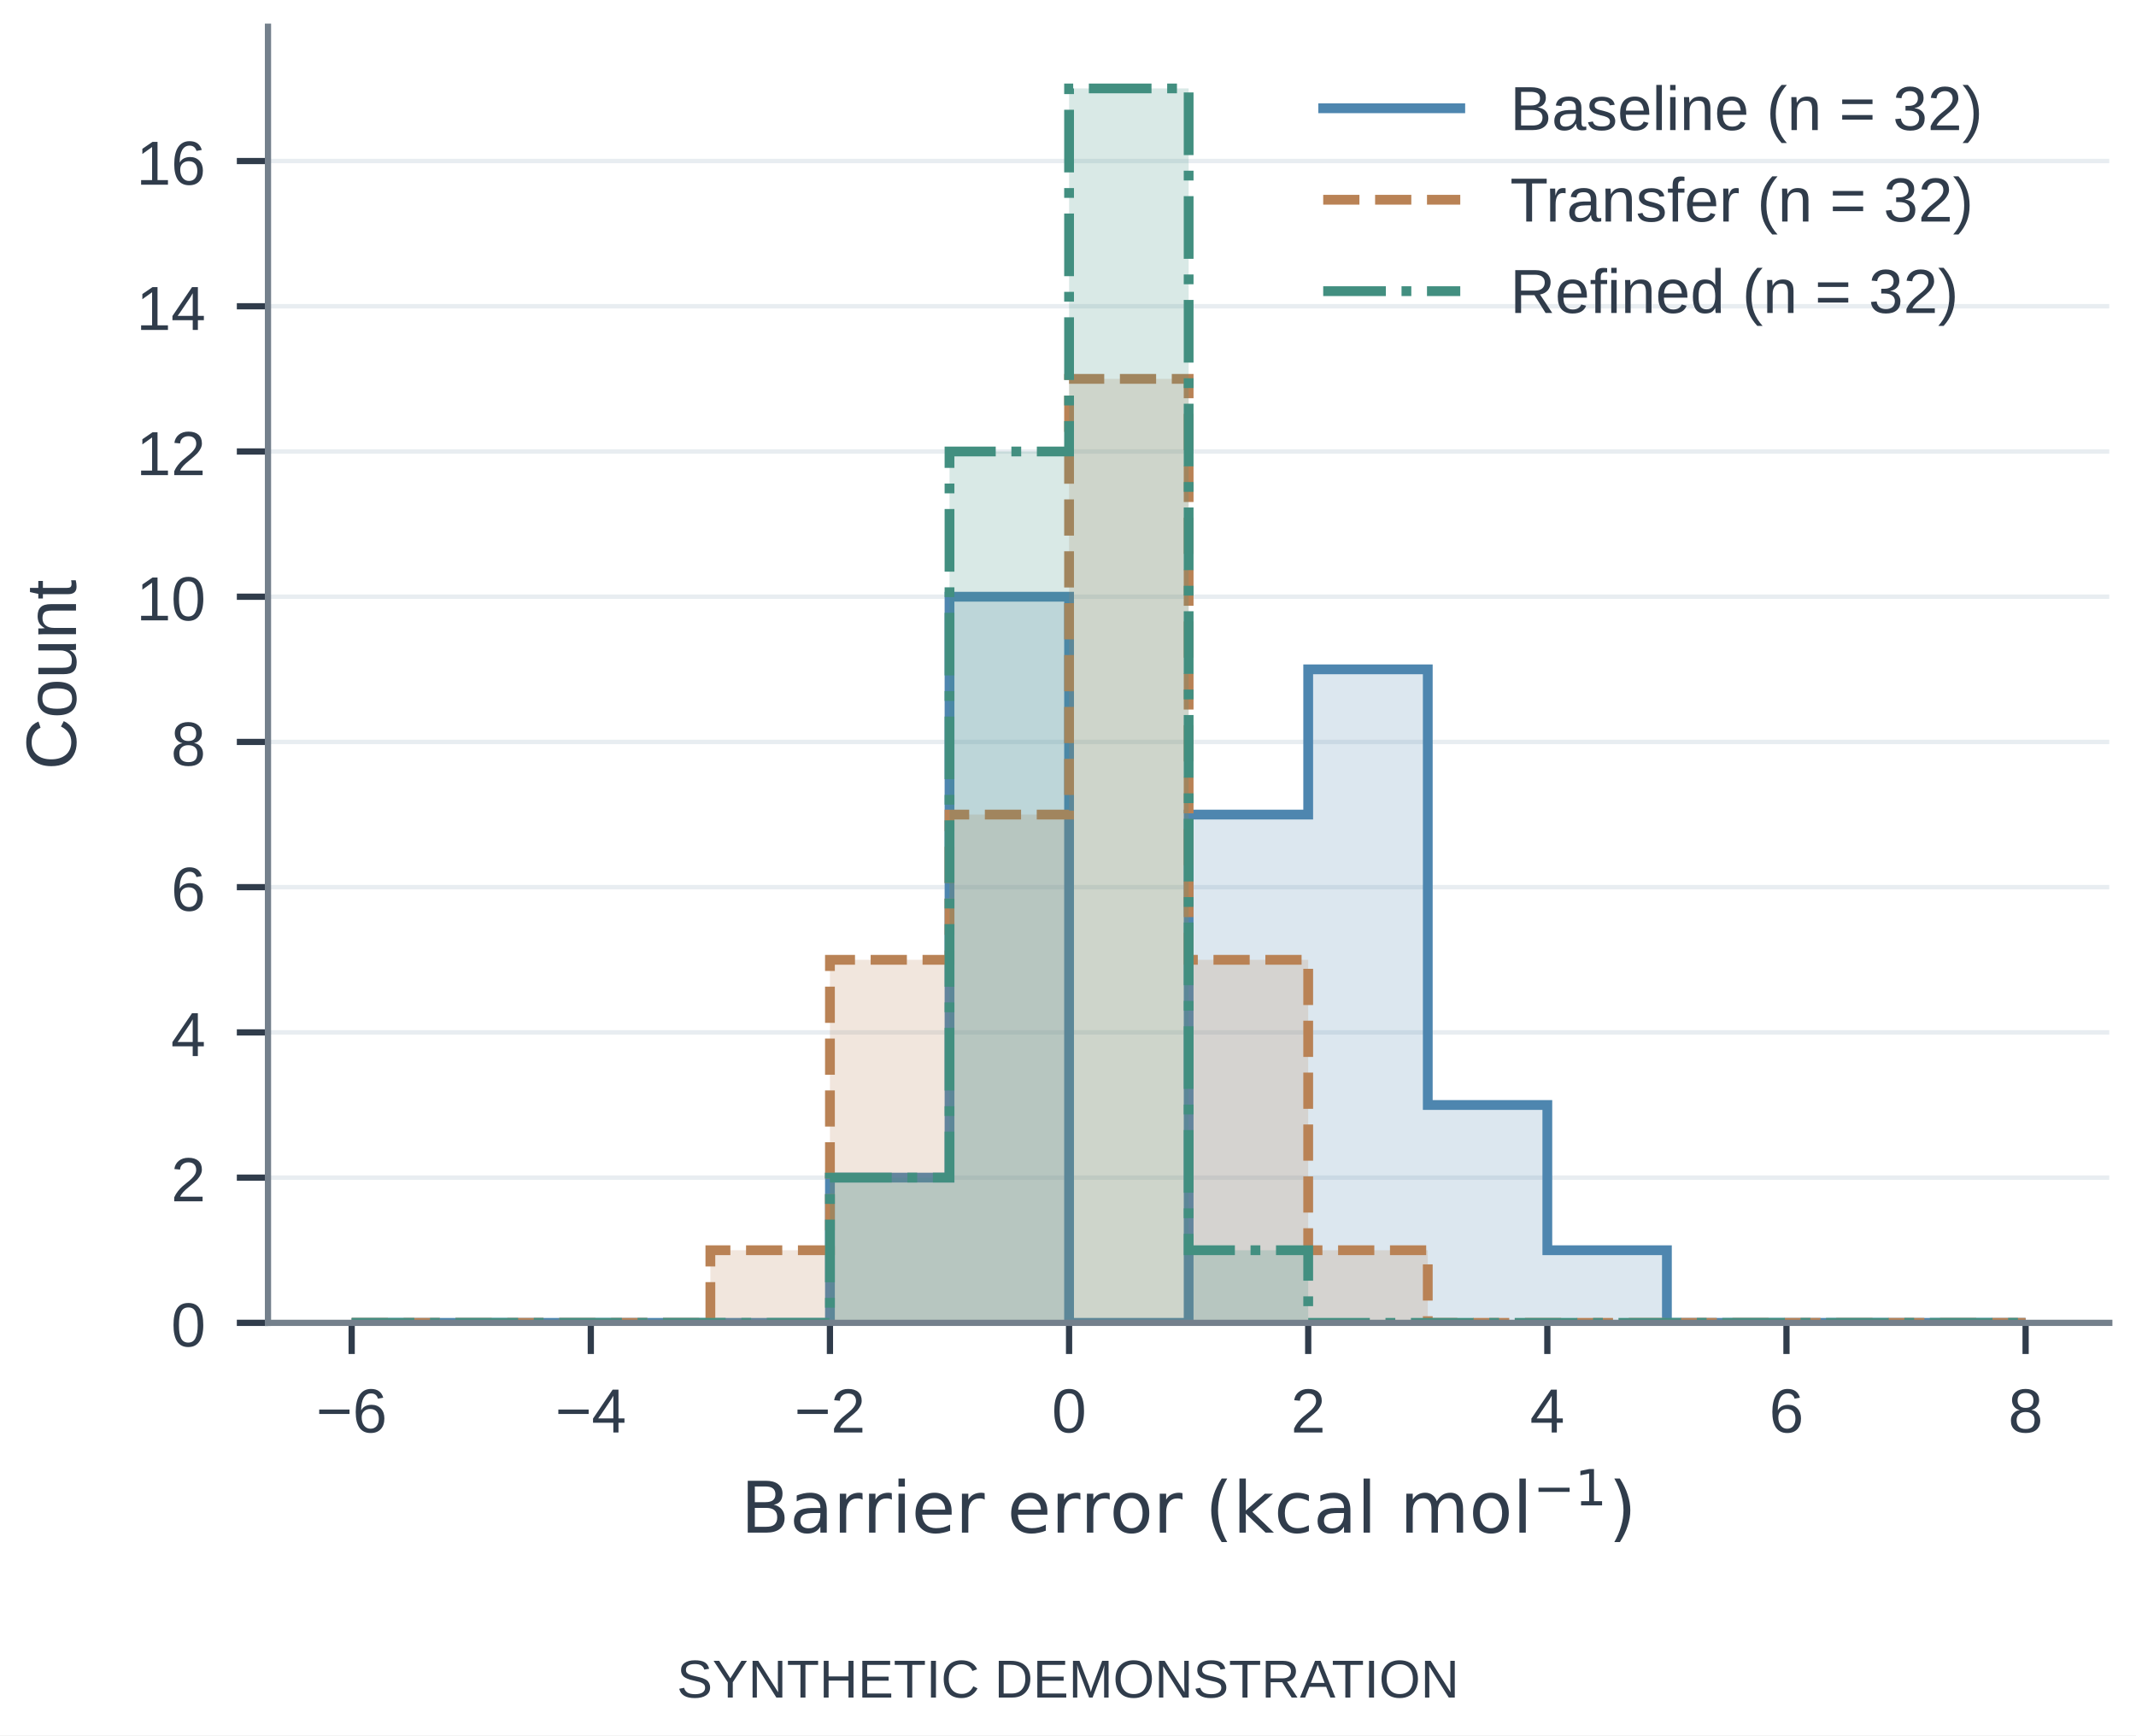
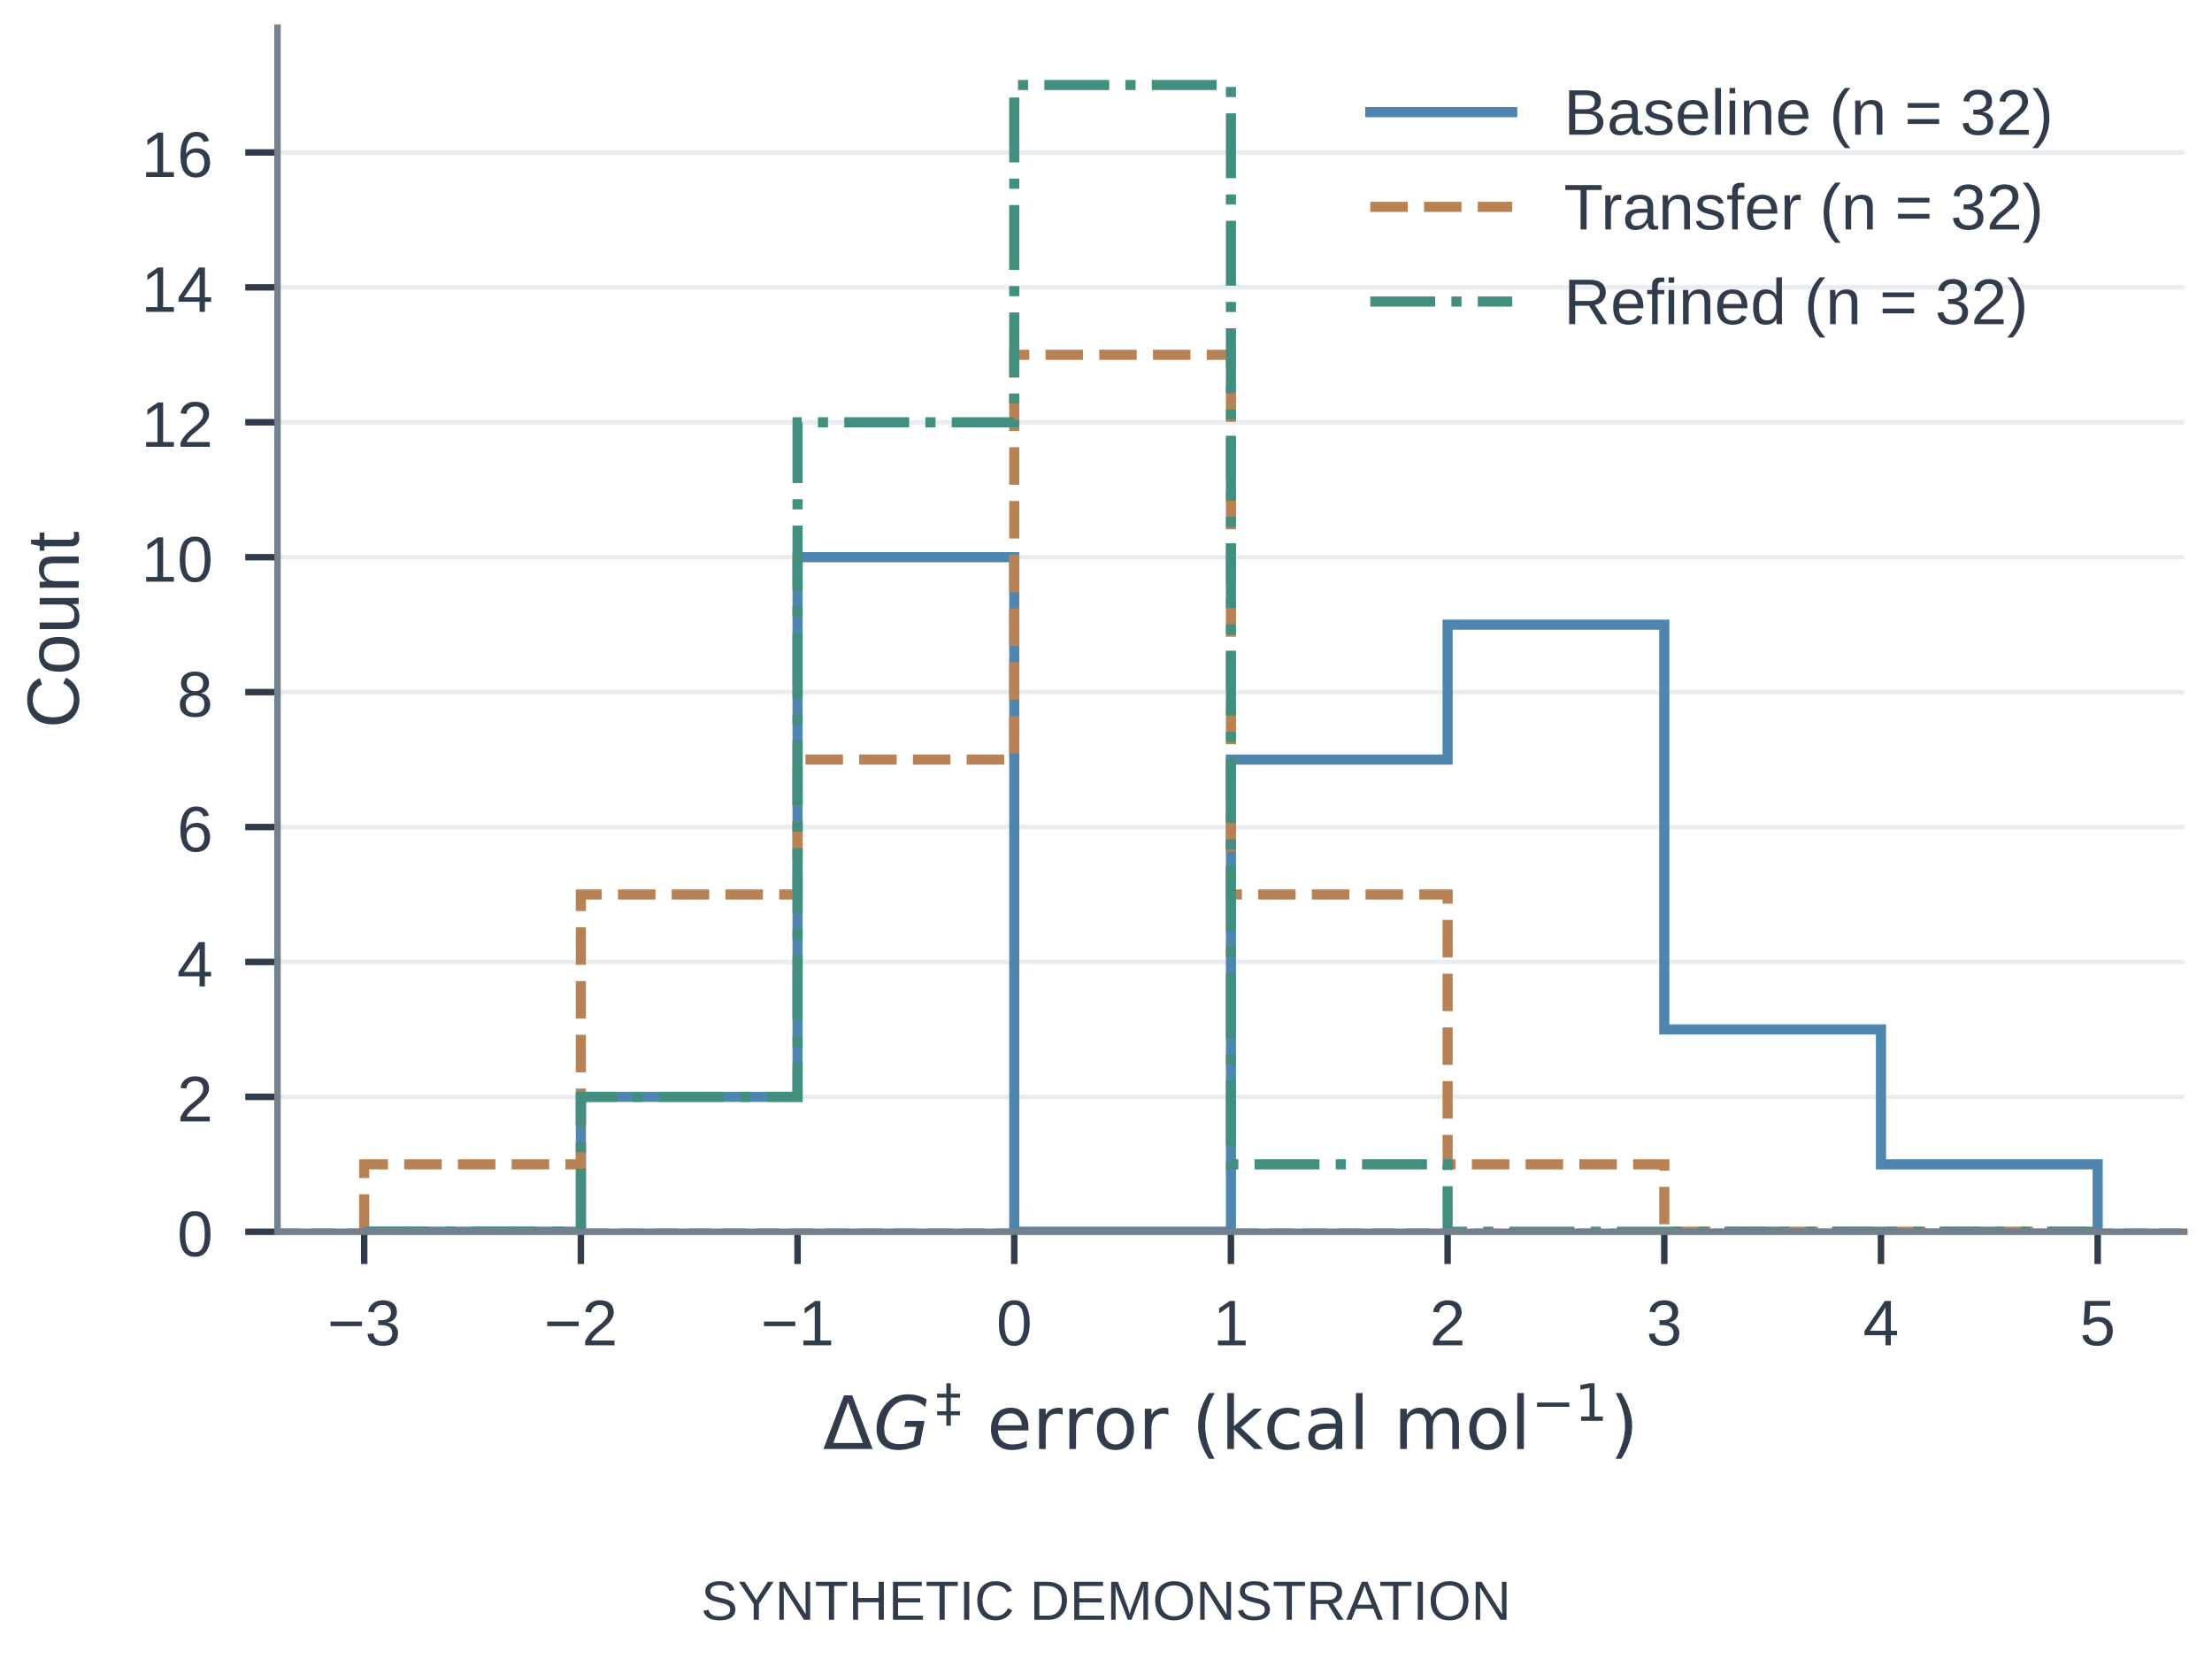
- <svg xmlns="http://www.w3.org/2000/svg" xmlns:xlink="http://www.w3.org/1999/xlink" width="240pt" height="195pt" viewBox="0 0 240 195" version="1.1">
+ <svg xmlns="http://www.w3.org/2000/svg" xmlns:xlink="http://www.w3.org/1999/xlink" width="240pt" height="180pt" viewBox="0 0 240 180" version="1.1">
  <defs>
    <style type="text/css">*{stroke-linejoin: round; stroke-linecap: butt}</style>
  </defs>
  <g id="figure_1">
    <g id="patch_1">
-       <path d="M 0 195  L 240 195  L 240 0  L 0 0  z " style="fill: #ffffff" />
+       <path d="M 0 180  L 240 180  L 240 0  L 0 0  z " style="fill: #ffffff" />
    </g>
    <g id="axes_1">
      <g id="patch_2">
-         <path d="M 30.11 148.647  L 237 148.647  L 237 3  L 30.11 3  z " style="fill: #ffffff" />
+         <path d="M 30.11 133.647  L 237 133.647  L 237 3  L 30.11 3  z " style="fill: #ffffff" />
      </g>
      <g id="matplotlib.axis_1">
        <g id="xtick_1">
          <g id="line2d_1">
            <defs>
-               <path id="m5143c68e9f" d="M 0 0  L 0 3.5  " style="stroke: #303c4b; stroke-width: 0.7" />
+               <path id="mc27069fe9d" d="M 0 0  L 0 3.5  " style="stroke: #303c4b; stroke-width: 0.7" />
            </defs>
            <g>
-               <use xlink:href="#m5143c68e9f" x="39.514" y="148.647" style="fill: #303c4b; stroke: #303c4b; stroke-width: 0.7" />
+               <use xlink:href="#mc27069fe9d" x="39.514" y="133.647" style="fill: #303c4b; stroke: #303c4b; stroke-width: 0.7" />
            </g>
          </g>
          <g id="text_1">
-             <text style="font-size: 7px; font-family: 'Liberation Sans', 'DejaVu Sans', 'Arial', 'Helvetica', sans-serif; text-anchor: middle; fill: #303c4b" x="39.514" y="160.966" transform="rotate(-0 39.51431 160.9662)">−6</text>
+             <text style="font-size: 7px; font-family: 'Liberation Sans', 'DejaVu Sans', 'Arial', 'Helvetica', sans-serif; text-anchor: middle; fill: #303c4b" x="39.514" y="145.966" transform="rotate(-0 39.51431 145.9662)">−3</text>
          </g>
        </g>
        <g id="xtick_2">
          <g id="line2d_2">
            <g>
-               <use xlink:href="#m5143c68e9f" x="66.383" y="148.647" style="fill: #303c4b; stroke: #303c4b; stroke-width: 0.7" />
+               <use xlink:href="#mc27069fe9d" x="63.024" y="133.647" style="fill: #303c4b; stroke: #303c4b; stroke-width: 0.7" />
            </g>
          </g>
          <g id="text_2">
-             <text style="font-size: 7px; font-family: 'Liberation Sans', 'DejaVu Sans', 'Arial', 'Helvetica', sans-serif; text-anchor: middle; fill: #303c4b" x="66.383" y="160.966" transform="rotate(-0 66.38308 160.9662)">−4</text>
+             <text style="font-size: 7px; font-family: 'Liberation Sans', 'DejaVu Sans', 'Arial', 'Helvetica', sans-serif; text-anchor: middle; fill: #303c4b" x="63.024" y="145.966" transform="rotate(-0 63.02448 145.9662)">−2</text>
          </g>
        </g>
        <g id="xtick_3">
          <g id="line2d_3">
            <g>
-               <use xlink:href="#m5143c68e9f" x="93.252" y="148.647" style="fill: #303c4b; stroke: #303c4b; stroke-width: 0.7" />
+               <use xlink:href="#mc27069fe9d" x="86.535" y="133.647" style="fill: #303c4b; stroke: #303c4b; stroke-width: 0.7" />
            </g>
          </g>
          <g id="text_3">
-             <text style="font-size: 7px; font-family: 'Liberation Sans', 'DejaVu Sans', 'Arial', 'Helvetica', sans-serif; text-anchor: middle; fill: #303c4b" x="93.252" y="160.966" transform="rotate(-0 93.25185 160.9662)">−2</text>
+             <text style="font-size: 7px; font-family: 'Liberation Sans', 'DejaVu Sans', 'Arial', 'Helvetica', sans-serif; text-anchor: middle; fill: #303c4b" x="86.535" y="145.966" transform="rotate(-0 86.53466 145.9662)">−1</text>
          </g>
        </g>
        <g id="xtick_4">
          <g id="line2d_4">
            <g>
-               <use xlink:href="#m5143c68e9f" x="120.121" y="148.647" style="fill: #303c4b; stroke: #303c4b; stroke-width: 0.7" />
+               <use xlink:href="#mc27069fe9d" x="110.045" y="133.647" style="fill: #303c4b; stroke: #303c4b; stroke-width: 0.7" />
            </g>
          </g>
          <g id="text_4">
-             <text style="font-size: 7px; font-family: 'Liberation Sans', 'DejaVu Sans', 'Arial', 'Helvetica', sans-serif; text-anchor: middle; fill: #303c4b" x="120.121" y="160.966" transform="rotate(-0 120.1206 160.9662)">0</text>
+             <text style="font-size: 7px; font-family: 'Liberation Sans', 'DejaVu Sans', 'Arial', 'Helvetica', sans-serif; text-anchor: middle; fill: #303c4b" x="110.045" y="145.966" transform="rotate(-0 110.0448 145.9662)">0</text>
          </g>
        </g>
        <g id="xtick_5">
          <g id="line2d_5">
            <g>
-               <use xlink:href="#m5143c68e9f" x="146.989" y="148.647" style="fill: #303c4b; stroke: #303c4b; stroke-width: 0.7" />
+               <use xlink:href="#mc27069fe9d" x="133.555" y="133.647" style="fill: #303c4b; stroke: #303c4b; stroke-width: 0.7" />
            </g>
          </g>
          <g id="text_5">
-             <text style="font-size: 7px; font-family: 'Liberation Sans', 'DejaVu Sans', 'Arial', 'Helvetica', sans-serif; text-anchor: middle; fill: #303c4b" x="146.989" y="160.966" transform="rotate(-0 146.9894 160.9662)">2</text>
+             <text style="font-size: 7px; font-family: 'Liberation Sans', 'DejaVu Sans', 'Arial', 'Helvetica', sans-serif; text-anchor: middle; fill: #303c4b" x="133.555" y="145.966" transform="rotate(-0 133.555 145.9662)">1</text>
          </g>
        </g>
        <g id="xtick_6">
          <g id="line2d_6">
            <g>
-               <use xlink:href="#m5143c68e9f" x="173.858" y="148.647" style="fill: #303c4b; stroke: #303c4b; stroke-width: 0.7" />
+               <use xlink:href="#mc27069fe9d" x="157.065" y="133.647" style="fill: #303c4b; stroke: #303c4b; stroke-width: 0.7" />
            </g>
          </g>
          <g id="text_6">
-             <text style="font-size: 7px; font-family: 'Liberation Sans', 'DejaVu Sans', 'Arial', 'Helvetica', sans-serif; text-anchor: middle; fill: #303c4b" x="173.858" y="160.966" transform="rotate(-0 173.8582 160.9662)">4</text>
+             <text style="font-size: 7px; font-family: 'Liberation Sans', 'DejaVu Sans', 'Arial', 'Helvetica', sans-serif; text-anchor: middle; fill: #303c4b" x="157.065" y="145.966" transform="rotate(-0 157.0652 145.9662)">2</text>
          </g>
        </g>
        <g id="xtick_7">
          <g id="line2d_7">
            <g>
-               <use xlink:href="#m5143c68e9f" x="200.727" y="148.647" style="fill: #303c4b; stroke: #303c4b; stroke-width: 0.7" />
+               <use xlink:href="#mc27069fe9d" x="180.575" y="133.647" style="fill: #303c4b; stroke: #303c4b; stroke-width: 0.7" />
            </g>
          </g>
          <g id="text_7">
-             <text style="font-size: 7px; font-family: 'Liberation Sans', 'DejaVu Sans', 'Arial', 'Helvetica', sans-serif; text-anchor: middle; fill: #303c4b" x="200.727" y="160.966" transform="rotate(-0 200.7269 160.9662)">6</text>
+             <text style="font-size: 7px; font-family: 'Liberation Sans', 'DejaVu Sans', 'Arial', 'Helvetica', sans-serif; text-anchor: middle; fill: #303c4b" x="180.575" y="145.966" transform="rotate(-0 180.5753 145.9662)">3</text>
          </g>
        </g>
        <g id="xtick_8">
          <g id="line2d_8">
            <g>
-               <use xlink:href="#m5143c68e9f" x="227.596" y="148.647" style="fill: #303c4b; stroke: #303c4b; stroke-width: 0.7" />
+               <use xlink:href="#mc27069fe9d" x="204.086" y="133.647" style="fill: #303c4b; stroke: #303c4b; stroke-width: 0.7" />
            </g>
          </g>
          <g id="text_8">
-             <text style="font-size: 7px; font-family: 'Liberation Sans', 'DejaVu Sans', 'Arial', 'Helvetica', sans-serif; text-anchor: middle; fill: #303c4b" x="227.596" y="160.966" transform="rotate(-0 227.5957 160.9662)">8</text>
-           </g>
-         </g>
-         <g id="text_9">
-           <g style="fill: #303c4b" transform="translate(83.235 173.0782)">
+             <text style="font-size: 7px; font-family: 'Liberation Sans', 'DejaVu Sans', 'Arial', 'Helvetica', sans-serif; text-anchor: middle; fill: #303c4b" x="204.086" y="145.966" transform="rotate(-0 204.0855 145.9662)">4</text>
+           </g>
+         </g>
+         <g id="xtick_9">
+           <g id="line2d_9">
+             <g>
+               <use xlink:href="#mc27069fe9d" x="227.596" y="133.647" style="fill: #303c4b; stroke: #303c4b; stroke-width: 0.7" />
+             </g>
+           </g>
+           <g id="text_9">
+             <text style="font-size: 7px; font-family: 'Liberation Sans', 'DejaVu Sans', 'Arial', 'Helvetica', sans-serif; text-anchor: middle; fill: #303c4b" x="227.596" y="145.966" transform="rotate(-0 227.5957 145.9662)">5</text>
+           </g>
+         </g>
+         <g id="text_10">
+           <g style="fill: #303c4b" transform="translate(89.275 158.0782)">
            <text>
-               <tspan x="0" y="-0.858" style="font-size: 8px; font-family: 'DejaVu Sans'; fill: #303c4b">B</tspan>
-               <tspan x="5.488" y="-0.858" style="font-size: 8px; font-family: 'DejaVu Sans'; fill: #303c4b">a</tspan>
-               <tspan x="10.391" y="-0.858" style="font-size: 8px; font-family: 'DejaVu Sans'; fill: #303c4b">r</tspan>
-               <tspan x="13.68" y="-0.858" style="font-size: 8px; font-family: 'DejaVu Sans'; fill: #303c4b">r</tspan>
-               <tspan x="16.969" y="-0.858" style="font-size: 8px; font-family: 'DejaVu Sans'; fill: #303c4b">i</tspan>
-               <tspan x="19.191" y="-0.858" style="font-size: 8px; font-family: 'DejaVu Sans'; fill: #303c4b">e</tspan>
-               <tspan x="24.113" y="-0.858" style="font-size: 8px; font-family: 'DejaVu Sans'; fill: #303c4b">r</tspan>
-               <tspan x="27.402" y="-0.858" style="font-size: 8px; font-family: 'DejaVu Sans'; fill: #303c4b"> </tspan>
-               <tspan x="29.945" y="-0.858" style="font-size: 8px; font-family: 'DejaVu Sans'; fill: #303c4b">e</tspan>
-               <tspan x="34.867" y="-0.858" style="font-size: 8px; font-family: 'DejaVu Sans'; fill: #303c4b">r</tspan>
-               <tspan x="38.156" y="-0.858" style="font-size: 8px; font-family: 'DejaVu Sans'; fill: #303c4b">r</tspan>
-               <tspan x="41.445" y="-0.858" style="font-size: 8px; font-family: 'DejaVu Sans'; fill: #303c4b">o</tspan>
-               <tspan x="46.34" y="-0.858" style="font-size: 8px; font-family: 'DejaVu Sans'; fill: #303c4b">r</tspan>
-               <tspan x="49.629" y="-0.858" style="font-size: 8px; font-family: 'DejaVu Sans'; fill: #303c4b"> </tspan>
-               <tspan x="52.172" y="-0.858" style="font-size: 8px; font-family: 'DejaVu Sans'; fill: #303c4b">(</tspan>
-               <tspan x="55.293" y="-0.858" style="font-size: 8px; font-family: 'DejaVu Sans'; fill: #303c4b">k</tspan>
-               <tspan x="59.926" y="-0.858" style="font-size: 8px; font-family: 'DejaVu Sans'; fill: #303c4b">c</tspan>
-               <tspan x="64.324" y="-0.858" style="font-size: 8px; font-family: 'DejaVu Sans'; fill: #303c4b">a</tspan>
-               <tspan x="69.227" y="-0.858" style="font-size: 8px; font-family: 'DejaVu Sans'; fill: #303c4b">l</tspan>
-               <tspan x="74.047" y="-0.858" style="font-size: 8px; font-family: 'DejaVu Sans'; fill: #303c4b">m</tspan>
-               <tspan x="81.84" y="-0.858" style="font-size: 8px; font-family: 'DejaVu Sans'; fill: #303c4b">o</tspan>
-               <tspan x="86.734" y="-0.858" style="font-size: 8px; font-family: 'DejaVu Sans'; fill: #303c4b">l</tspan>
-               <tspan x="97.507" y="-0.858" style="font-size: 8px; font-family: 'DejaVu Sans'; fill: #303c4b">)</tspan>
-               <tspan x="89.034" y="-3.92" style="font-size: 5.6px; font-family: 'DejaVu Sans'; fill: #303c4b">−</tspan>
-               <tspan x="93.726" y="-3.92" style="font-size: 5.6px; font-family: 'DejaVu Sans'; fill: #303c4b">1</tspan>
+               <tspan x="0" y="-0.858" style="font-size: 8px; font-family: 'DejaVu Sans'; fill: #303c4b">Δ</tspan>
+               <tspan x="15.267" y="-0.858" style="font-size: 8px; font-family: 'DejaVu Sans'; fill: #303c4b"> </tspan>
+               <tspan x="17.81" y="-0.858" style="font-size: 8px; font-family: 'DejaVu Sans'; fill: #303c4b">e</tspan>
+               <tspan x="22.732" y="-0.858" style="font-size: 8px; font-family: 'DejaVu Sans'; fill: #303c4b">r</tspan>
+               <tspan x="26.021" y="-0.858" style="font-size: 8px; font-family: 'DejaVu Sans'; fill: #303c4b">r</tspan>
+               <tspan x="29.31" y="-0.858" style="font-size: 8px; font-family: 'DejaVu Sans'; fill: #303c4b">o</tspan>
+               <tspan x="34.204" y="-0.858" style="font-size: 8px; font-family: 'DejaVu Sans'; fill: #303c4b">r</tspan>
+               <tspan x="37.493" y="-0.858" style="font-size: 8px; font-family: 'DejaVu Sans'; fill: #303c4b"> </tspan>
+               <tspan x="40.036" y="-0.858" style="font-size: 8px; font-family: 'DejaVu Sans'; fill: #303c4b">(</tspan>
+               <tspan x="43.157" y="-0.858" style="font-size: 8px; font-family: 'DejaVu Sans'; fill: #303c4b">k</tspan>
+               <tspan x="47.79" y="-0.858" style="font-size: 8px; font-family: 'DejaVu Sans'; fill: #303c4b">c</tspan>
+               <tspan x="52.189" y="-0.858" style="font-size: 8px; font-family: 'DejaVu Sans'; fill: #303c4b">a</tspan>
+               <tspan x="57.091" y="-0.858" style="font-size: 8px; font-family: 'DejaVu Sans'; fill: #303c4b">l</tspan>
+               <tspan x="61.911" y="-0.858" style="font-size: 8px; font-family: 'DejaVu Sans'; fill: #303c4b">m</tspan>
+               <tspan x="69.704" y="-0.858" style="font-size: 8px; font-family: 'DejaVu Sans'; fill: #303c4b">o</tspan>
+               <tspan x="74.599" y="-0.858" style="font-size: 8px; font-family: 'DejaVu Sans'; fill: #303c4b">l</tspan>
+               <tspan x="85.372" y="-0.858" style="font-size: 8px; font-family: 'DejaVu Sans'; fill: #303c4b">)</tspan>
+               <tspan x="5.473" y="-0.858" style="font-style: oblique; font-size: 8px; font-family: 'DejaVu Sans'; fill: #303c4b">G</tspan>
+               <tspan x="12.248" y="-3.92" style="font-size: 5.6px; font-family: 'DejaVu Sans'; fill: #303c4b">‡</tspan>
+               <tspan x="76.898" y="-3.92" style="font-size: 5.6px; font-family: 'DejaVu Sans'; fill: #303c4b">−</tspan>
+               <tspan x="81.59" y="-3.92" style="font-size: 5.6px; font-family: 'DejaVu Sans'; fill: #303c4b">1</tspan>
            </text>
          </g>
        </g>
      </g>
      <g id="matplotlib.axis_2">
        <g id="ytick_1">
-           <g id="line2d_9">
-             <path d="M 30.11 148.647  L 237 148.647  " clip-path="url(#p1129799019)" style="fill: none; stroke: #dce3e9; stroke-opacity: 0.65; stroke-width: 0.5; stroke-linecap: square" />
-           </g>
          <g id="line2d_10">
+             <path d="M 30.11 133.647  L 237 133.647  " clip-path="url(#p00fb5fcd9d)" style="fill: none; stroke: #dce3e9; stroke-opacity: 0.65; stroke-width: 0.5; stroke-linecap: square" />
+           </g>
+           <g id="line2d_11">
            <defs>
-               <path id="m419a6e7eeb" d="M 0 0  L -3.5 0  " style="stroke: #303c4b; stroke-width: 0.7" />
+               <path id="m2885108299" d="M 0 0  L -3.5 0  " style="stroke: #303c4b; stroke-width: 0.7" />
            </defs>
            <g>
-               <use xlink:href="#m419a6e7eeb" x="30.11" y="148.647" style="fill: #303c4b; stroke: #303c4b; stroke-width: 0.7" />
-             </g>
-           </g>
-           <g id="text_10">
-             <text style="font-size: 7px; font-family: 'Liberation Sans', 'DejaVu Sans', 'Arial', 'Helvetica', sans-serif; text-anchor: end; fill: #303c4b" x="23.11" y="151.307" transform="rotate(-0 23.11024 151.3067)">0</text>
+               <use xlink:href="#m2885108299" x="30.11" y="133.647" style="fill: #303c4b; stroke: #303c4b; stroke-width: 0.7" />
+             </g>
+           </g>
+           <g id="text_11">
+             <text style="font-size: 7px; font-family: 'Liberation Sans', 'DejaVu Sans', 'Arial', 'Helvetica', sans-serif; text-anchor: end; fill: #303c4b" x="23.11" y="136.307" transform="rotate(-0 23.11024 136.3067)">0</text>
          </g>
        </g>
        <g id="ytick_2">
-           <g id="line2d_11">
-             <path d="M 30.11 132.328  L 237 132.328  " clip-path="url(#p1129799019)" style="fill: none; stroke: #dce3e9; stroke-opacity: 0.65; stroke-width: 0.5; stroke-linecap: square" />
-           </g>
          <g id="line2d_12">
-             <g>
-               <use xlink:href="#m419a6e7eeb" x="30.11" y="132.328" style="fill: #303c4b; stroke: #303c4b; stroke-width: 0.7" />
-             </g>
-           </g>
-           <g id="text_11">
-             <text style="font-size: 7px; font-family: 'Liberation Sans', 'DejaVu Sans', 'Arial', 'Helvetica', sans-serif; text-anchor: end; fill: #303c4b" x="23.11" y="134.988" transform="rotate(-0 23.11024 134.9877)">2</text>
+             <path d="M 30.11 119.009  L 237 119.009  " clip-path="url(#p00fb5fcd9d)" style="fill: none; stroke: #dce3e9; stroke-opacity: 0.65; stroke-width: 0.5; stroke-linecap: square" />
+           </g>
+           <g id="line2d_13">
+             <g>
+               <use xlink:href="#m2885108299" x="30.11" y="119.009" style="fill: #303c4b; stroke: #303c4b; stroke-width: 0.7" />
+             </g>
+           </g>
+           <g id="text_12">
+             <text style="font-size: 7px; font-family: 'Liberation Sans', 'DejaVu Sans', 'Arial', 'Helvetica', sans-serif; text-anchor: end; fill: #303c4b" x="23.11" y="121.668" transform="rotate(-0 23.11024 121.6684)">2</text>
          </g>
        </g>
        <g id="ytick_3">
-           <g id="line2d_13">
-             <path d="M 30.11 116.009  L 237 116.009  " clip-path="url(#p1129799019)" style="fill: none; stroke: #dce3e9; stroke-opacity: 0.65; stroke-width: 0.5; stroke-linecap: square" />
-           </g>
          <g id="line2d_14">
-             <g>
-               <use xlink:href="#m419a6e7eeb" x="30.11" y="116.009" style="fill: #303c4b; stroke: #303c4b; stroke-width: 0.7" />
-             </g>
-           </g>
-           <g id="text_12">
-             <text style="font-size: 7px; font-family: 'Liberation Sans', 'DejaVu Sans', 'Arial', 'Helvetica', sans-serif; text-anchor: end; fill: #303c4b" x="23.11" y="118.669" transform="rotate(-0 23.11024 118.6687)">4</text>
+             <path d="M 30.11 104.371  L 237 104.371  " clip-path="url(#p00fb5fcd9d)" style="fill: none; stroke: #dce3e9; stroke-opacity: 0.65; stroke-width: 0.5; stroke-linecap: square" />
+           </g>
+           <g id="line2d_15">
+             <g>
+               <use xlink:href="#m2885108299" x="30.11" y="104.371" style="fill: #303c4b; stroke: #303c4b; stroke-width: 0.7" />
+             </g>
+           </g>
+           <g id="text_13">
+             <text style="font-size: 7px; font-family: 'Liberation Sans', 'DejaVu Sans', 'Arial', 'Helvetica', sans-serif; text-anchor: end; fill: #303c4b" x="23.11" y="107.03" transform="rotate(-0 23.11024 107.0301)">4</text>
          </g>
        </g>
        <g id="ytick_4">
-           <g id="line2d_15">
-             <path d="M 30.11 99.69  L 237 99.69  " clip-path="url(#p1129799019)" style="fill: none; stroke: #dce3e9; stroke-opacity: 0.65; stroke-width: 0.5; stroke-linecap: square" />
-           </g>
          <g id="line2d_16">
-             <g>
-               <use xlink:href="#m419a6e7eeb" x="30.11" y="99.69" style="fill: #303c4b; stroke: #303c4b; stroke-width: 0.7" />
-             </g>
-           </g>
-           <g id="text_13">
-             <text style="font-size: 7px; font-family: 'Liberation Sans', 'DejaVu Sans', 'Arial', 'Helvetica', sans-serif; text-anchor: end; fill: #303c4b" x="23.11" y="102.35" transform="rotate(-0 23.11024 102.3497)">6</text>
+             <path d="M 30.11 89.732  L 237 89.732  " clip-path="url(#p00fb5fcd9d)" style="fill: none; stroke: #dce3e9; stroke-opacity: 0.65; stroke-width: 0.5; stroke-linecap: square" />
+           </g>
+           <g id="line2d_17">
+             <g>
+               <use xlink:href="#m2885108299" x="30.11" y="89.732" style="fill: #303c4b; stroke: #303c4b; stroke-width: 0.7" />
+             </g>
+           </g>
+           <g id="text_14">
+             <text style="font-size: 7px; font-family: 'Liberation Sans', 'DejaVu Sans', 'Arial', 'Helvetica', sans-serif; text-anchor: end; fill: #303c4b" x="23.11" y="92.392" transform="rotate(-0 23.11024 92.39176)">6</text>
          </g>
        </g>
        <g id="ytick_5">
-           <g id="line2d_17">
-             <path d="M 30.11 83.371  L 237 83.371  " clip-path="url(#p1129799019)" style="fill: none; stroke: #dce3e9; stroke-opacity: 0.65; stroke-width: 0.5; stroke-linecap: square" />
-           </g>
          <g id="line2d_18">
-             <g>
-               <use xlink:href="#m419a6e7eeb" x="30.11" y="83.371" style="fill: #303c4b; stroke: #303c4b; stroke-width: 0.7" />
-             </g>
-           </g>
-           <g id="text_14">
-             <text style="font-size: 7px; font-family: 'Liberation Sans', 'DejaVu Sans', 'Arial', 'Helvetica', sans-serif; text-anchor: end; fill: #303c4b" x="23.11" y="86.031" transform="rotate(-0 23.11024 86.03075)">8</text>
+             <path d="M 30.11 75.094  L 237 75.094  " clip-path="url(#p00fb5fcd9d)" style="fill: none; stroke: #dce3e9; stroke-opacity: 0.65; stroke-width: 0.5; stroke-linecap: square" />
+           </g>
+           <g id="line2d_19">
+             <g>
+               <use xlink:href="#m2885108299" x="30.11" y="75.094" style="fill: #303c4b; stroke: #303c4b; stroke-width: 0.7" />
+             </g>
+           </g>
+           <g id="text_15">
+             <text style="font-size: 7px; font-family: 'Liberation Sans', 'DejaVu Sans', 'Arial', 'Helvetica', sans-serif; text-anchor: end; fill: #303c4b" x="23.11" y="77.753" transform="rotate(-0 23.11024 77.75344)">8</text>
          </g>
        </g>
        <g id="ytick_6">
-           <g id="line2d_19">
-             <path d="M 30.11 67.052  L 237 67.052  " clip-path="url(#p1129799019)" style="fill: none; stroke: #dce3e9; stroke-opacity: 0.65; stroke-width: 0.5; stroke-linecap: square" />
-           </g>
          <g id="line2d_20">
-             <g>
-               <use xlink:href="#m419a6e7eeb" x="30.11" y="67.052" style="fill: #303c4b; stroke: #303c4b; stroke-width: 0.7" />
-             </g>
-           </g>
-           <g id="text_15">
-             <text style="font-size: 7px; font-family: 'Liberation Sans', 'DejaVu Sans', 'Arial', 'Helvetica', sans-serif; text-anchor: end; fill: #303c4b" x="23.11" y="69.712" transform="rotate(-0 23.11024 69.71175)">10</text>
+             <path d="M 30.11 60.456  L 237 60.456  " clip-path="url(#p00fb5fcd9d)" style="fill: none; stroke: #dce3e9; stroke-opacity: 0.65; stroke-width: 0.5; stroke-linecap: square" />
+           </g>
+           <g id="line2d_21">
+             <g>
+               <use xlink:href="#m2885108299" x="30.11" y="60.456" style="fill: #303c4b; stroke: #303c4b; stroke-width: 0.7" />
+             </g>
+           </g>
+           <g id="text_16">
+             <text style="font-size: 7px; font-family: 'Liberation Sans', 'DejaVu Sans', 'Arial', 'Helvetica', sans-serif; text-anchor: end; fill: #303c4b" x="23.11" y="63.115" transform="rotate(-0 23.11024 63.11511)">10</text>
          </g>
        </g>
        <g id="ytick_7">
-           <g id="line2d_21">
-             <path d="M 30.11 50.733  L 237 50.733  " clip-path="url(#p1129799019)" style="fill: none; stroke: #dce3e9; stroke-opacity: 0.65; stroke-width: 0.5; stroke-linecap: square" />
-           </g>
          <g id="line2d_22">
-             <g>
-               <use xlink:href="#m419a6e7eeb" x="30.11" y="50.733" style="fill: #303c4b; stroke: #303c4b; stroke-width: 0.7" />
-             </g>
-           </g>
-           <g id="text_16">
-             <text style="font-size: 7px; font-family: 'Liberation Sans', 'DejaVu Sans', 'Arial', 'Helvetica', sans-serif; text-anchor: end; fill: #303c4b" x="23.11" y="53.393" transform="rotate(-0 23.11024 53.39276)">12</text>
+             <path d="M 30.11 45.817  L 237 45.817  " clip-path="url(#p00fb5fcd9d)" style="fill: none; stroke: #dce3e9; stroke-opacity: 0.65; stroke-width: 0.5; stroke-linecap: square" />
+           </g>
+           <g id="line2d_23">
+             <g>
+               <use xlink:href="#m2885108299" x="30.11" y="45.817" style="fill: #303c4b; stroke: #303c4b; stroke-width: 0.7" />
+             </g>
+           </g>
+           <g id="text_17">
+             <text style="font-size: 7px; font-family: 'Liberation Sans', 'DejaVu Sans', 'Arial', 'Helvetica', sans-serif; text-anchor: end; fill: #303c4b" x="23.11" y="48.477" transform="rotate(-0 23.11024 48.47679)">12</text>
          </g>
        </g>
        <g id="ytick_8">
-           <g id="line2d_23">
-             <path d="M 30.11 34.414  L 237 34.414  " clip-path="url(#p1129799019)" style="fill: none; stroke: #dce3e9; stroke-opacity: 0.65; stroke-width: 0.5; stroke-linecap: square" />
-           </g>
          <g id="line2d_24">
-             <g>
-               <use xlink:href="#m419a6e7eeb" x="30.11" y="34.414" style="fill: #303c4b; stroke: #303c4b; stroke-width: 0.7" />
-             </g>
-           </g>
-           <g id="text_17">
-             <text style="font-size: 7px; font-family: 'Liberation Sans', 'DejaVu Sans', 'Arial', 'Helvetica', sans-serif; text-anchor: end; fill: #303c4b" x="23.11" y="37.074" transform="rotate(-0 23.11024 37.07376)">14</text>
+             <path d="M 30.11 31.179  L 237 31.179  " clip-path="url(#p00fb5fcd9d)" style="fill: none; stroke: #dce3e9; stroke-opacity: 0.65; stroke-width: 0.5; stroke-linecap: square" />
+           </g>
+           <g id="line2d_25">
+             <g>
+               <use xlink:href="#m2885108299" x="30.11" y="31.179" style="fill: #303c4b; stroke: #303c4b; stroke-width: 0.7" />
+             </g>
+           </g>
+           <g id="text_18">
+             <text style="font-size: 7px; font-family: 'Liberation Sans', 'DejaVu Sans', 'Arial', 'Helvetica', sans-serif; text-anchor: end; fill: #303c4b" x="23.11" y="33.838" transform="rotate(-0 23.11024 33.83847)">14</text>
          </g>
        </g>
        <g id="ytick_9">
-           <g id="line2d_25">
-             <path d="M 30.11 18.095  L 237 18.095  " clip-path="url(#p1129799019)" style="fill: none; stroke: #dce3e9; stroke-opacity: 0.65; stroke-width: 0.5; stroke-linecap: square" />
-           </g>
          <g id="line2d_26">
-             <g>
-               <use xlink:href="#m419a6e7eeb" x="30.11" y="18.095" style="fill: #303c4b; stroke: #303c4b; stroke-width: 0.7" />
-             </g>
-           </g>
-           <g id="text_18">
-             <text style="font-size: 7px; font-family: 'Liberation Sans', 'DejaVu Sans', 'Arial', 'Helvetica', sans-serif; text-anchor: end; fill: #303c4b" x="23.11" y="20.755" transform="rotate(-0 23.11024 20.75476)">16</text>
-           </g>
-         </g>
-         <g id="text_19">
-           <text style="font-size: 8px; font-family: 'Liberation Sans', 'DejaVu Sans', 'Arial', 'Helvetica', sans-serif; text-anchor: middle; fill: #303c4b" x="8.539" y="75.824" transform="rotate(-90 8.53899 75.82376)">Count</text>
+             <path d="M 30.11 16.541  L 237 16.541  " clip-path="url(#p00fb5fcd9d)" style="fill: none; stroke: #dce3e9; stroke-opacity: 0.65; stroke-width: 0.5; stroke-linecap: square" />
+           </g>
+           <g id="line2d_27">
+             <g>
+               <use xlink:href="#m2885108299" x="30.11" y="16.541" style="fill: #303c4b; stroke: #303c4b; stroke-width: 0.7" />
+             </g>
+           </g>
+           <g id="text_19">
+             <text style="font-size: 7px; font-family: 'Liberation Sans', 'DejaVu Sans', 'Arial', 'Helvetica', sans-serif; text-anchor: end; fill: #303c4b" x="23.11" y="19.2" transform="rotate(-0 23.11024 19.20014)">16</text>
+           </g>
+         </g>
+         <g id="text_20">
+           <text style="font-size: 8px; font-family: 'Liberation Sans', 'DejaVu Sans', 'Arial', 'Helvetica', sans-serif; text-anchor: middle; fill: #303c4b" x="8.539" y="68.324" transform="rotate(-90 8.53899 68.32376)">Count</text>
        </g>
      </g>
      <g id="patch_3">
-         <path d="M 39.514 148.647  L 39.514 148.647  L 52.949 148.647  L 52.949 148.647  L 66.383 148.647  L 66.383 148.647  L 79.817 148.647  L 79.817 148.647  L 93.252 148.647  L 93.252 132.328  L 106.686 132.328  L 106.686 67.052  L 120.121 67.052  L 120.121 148.647  L 133.555 148.647  L 133.555 91.531  L 146.989 91.531  L 146.989 75.212  L 160.424 75.212  L 160.424 124.169  L 173.858 124.169  L 173.858 140.488  L 187.293 140.488  L 187.293 148.647  L 200.727 148.647  L 200.727 148.647  L 214.161 148.647  L 214.161 148.647  L 227.596 148.647  L 227.596 148.647  " clip-path="url(#p1129799019)" style="fill: #4e86af; opacity: 0.2" />
+         <path d="M 39.514 133.647  L 39.514 133.647  L 63.024 133.647  L 63.024 119.009  L 86.535 119.009  L 86.535 60.456  L 110.045 60.456  L 110.045 133.647  L 133.555 133.647  L 133.555 82.413  L 157.065 82.413  L 157.065 67.775  L 180.575 67.775  L 180.575 111.69  L 204.086 111.69  L 204.086 126.328  L 227.596 126.328  L 227.596 133.647  " clip-path="url(#p00fb5fcd9d)" style="fill: none; stroke: #4e86af; stroke-width: 1.1; stroke-linejoin: miter" />
      </g>
      <g id="patch_4">
-         <path d="M 39.514 148.647  L 39.514 148.647  L 52.949 148.647  L 52.949 148.647  L 66.383 148.647  L 66.383 148.647  L 79.817 148.647  L 79.817 148.647  L 93.252 148.647  L 93.252 132.328  L 106.686 132.328  L 106.686 67.052  L 120.121 67.052  L 120.121 148.647  L 133.555 148.647  L 133.555 91.531  L 146.989 91.531  L 146.989 75.212  L 160.424 75.212  L 160.424 124.169  L 173.858 124.169  L 173.858 140.488  L 187.293 140.488  L 187.293 148.647  L 200.727 148.647  L 200.727 148.647  L 214.161 148.647  L 214.161 148.647  L 227.596 148.647  L 227.596 148.647  " clip-path="url(#p1129799019)" style="fill: none; stroke: #4e86af; stroke-width: 1.1; stroke-linejoin: miter" />
+         <path d="M 39.514 133.647  L 39.514 126.328  L 63.024 126.328  L 63.024 97.051  L 86.535 97.051  L 86.535 82.413  L 110.045 82.413  L 110.045 38.498  L 133.555 38.498  L 133.555 97.051  L 157.065 97.051  L 157.065 126.328  L 180.575 126.328  L 180.575 133.647  L 204.086 133.647  L 204.086 133.647  L 227.596 133.647  L 227.596 133.647  " clip-path="url(#p00fb5fcd9d)" style="fill: none; stroke-dasharray: 4.07,1.76; stroke-dashoffset: 0; stroke: #b98255; stroke-width: 1.1; stroke-linejoin: miter" />
      </g>
      <g id="patch_5">
-         <path d="M 39.514 148.647  L 39.514 148.647  L 52.949 148.647  L 52.949 148.647  L 66.383 148.647  L 66.383 148.647  L 79.817 148.647  L 79.817 140.488  L 93.252 140.488  L 93.252 107.85  L 106.686 107.85  L 106.686 91.531  L 120.121 91.531  L 120.121 42.574  L 133.555 42.574  L 133.555 107.85  L 146.989 107.85  L 146.989 140.488  L 160.424 140.488  L 160.424 148.647  L 173.858 148.647  L 173.858 148.647  L 187.293 148.647  L 187.293 148.647  L 200.727 148.647  L 200.727 148.647  L 214.161 148.647  L 214.161 148.647  L 227.596 148.647  L 227.596 148.647  " clip-path="url(#p1129799019)" style="fill: #b98255; opacity: 0.2" />
+         <path d="M 39.514 133.647  L 39.514 133.647  L 63.024 133.647  L 63.024 119.009  L 86.535 119.009  L 86.535 45.817  L 110.045 45.817  L 110.045 9.222  L 133.555 9.222  L 133.555 126.328  L 157.065 126.328  L 157.065 133.647  L 180.575 133.647  L 180.575 133.647  L 204.086 133.647  L 204.086 133.647  L 227.596 133.647  L 227.596 133.647  " clip-path="url(#p00fb5fcd9d)" style="fill: none; stroke-dasharray: 7.04,1.76,1.1,1.76; stroke-dashoffset: 0; stroke: #428f80; stroke-width: 1.1; stroke-linejoin: miter" />
+       </g>
+       <g id="line2d_28">
+         <path d="M 30.11 133.647  L 237 133.647  " clip-path="url(#p00fb5fcd9d)" style="fill: none; stroke-dasharray: 2.59,1.12; stroke-dashoffset: 0; stroke: #74808c; stroke-width: 0.7" />
      </g>
      <g id="patch_6">
-         <path d="M 39.514 148.647  L 39.514 148.647  L 52.949 148.647  L 52.949 148.647  L 66.383 148.647  L 66.383 148.647  L 79.817 148.647  L 79.817 140.488  L 93.252 140.488  L 93.252 107.85  L 106.686 107.85  L 106.686 91.531  L 120.121 91.531  L 120.121 42.574  L 133.555 42.574  L 133.555 107.85  L 146.989 107.85  L 146.989 140.488  L 160.424 140.488  L 160.424 148.647  L 173.858 148.647  L 173.858 148.647  L 187.293 148.647  L 187.293 148.647  L 200.727 148.647  L 200.727 148.647  L 214.161 148.647  L 214.161 148.647  L 227.596 148.647  L 227.596 148.647  " clip-path="url(#p1129799019)" style="fill: none; stroke-dasharray: 4.07,1.76; stroke-dashoffset: 0; stroke: #b98255; stroke-width: 1.1; stroke-linejoin: miter" />
+         <path d="M 30.11 133.647  L 30.11 3  " style="fill: none; stroke: #74808c; stroke-width: 0.7; stroke-linejoin: miter; stroke-linecap: square" />
      </g>
      <g id="patch_7">
-         <path d="M 39.514 148.647  L 39.514 148.647  L 52.949 148.647  L 52.949 148.647  L 66.383 148.647  L 66.383 148.647  L 79.817 148.647  L 79.817 148.647  L 93.252 148.647  L 93.252 132.328  L 106.686 132.328  L 106.686 50.733  L 120.121 50.733  L 120.121 9.936  L 133.555 9.936  L 133.555 140.488  L 146.989 140.488  L 146.989 148.647  L 160.424 148.647  L 160.424 148.647  L 173.858 148.647  L 173.858 148.647  L 187.293 148.647  L 187.293 148.647  L 200.727 148.647  L 200.727 148.647  L 214.161 148.647  L 214.161 148.647  L 227.596 148.647  L 227.596 148.647  " clip-path="url(#p1129799019)" style="fill: #428f80; opacity: 0.2" />
-       </g>
-       <g id="patch_8">
-         <path d="M 39.514 148.647  L 39.514 148.647  L 52.949 148.647  L 52.949 148.647  L 66.383 148.647  L 66.383 148.647  L 79.817 148.647  L 79.817 148.647  L 93.252 148.647  L 93.252 132.328  L 106.686 132.328  L 106.686 50.733  L 120.121 50.733  L 120.121 9.936  L 133.555 9.936  L 133.555 140.488  L 146.989 140.488  L 146.989 148.647  L 160.424 148.647  L 160.424 148.647  L 173.858 148.647  L 173.858 148.647  L 187.293 148.647  L 187.293 148.647  L 200.727 148.647  L 200.727 148.647  L 214.161 148.647  L 214.161 148.647  L 227.596 148.647  L 227.596 148.647  " clip-path="url(#p1129799019)" style="fill: none; stroke-dasharray: 7.04,1.76,1.1,1.76; stroke-dashoffset: 0; stroke: #428f80; stroke-width: 1.1; stroke-linejoin: miter" />
-       </g>
-       <g id="patch_9">
-         <path d="M 30.11 148.647  L 30.11 3  " style="fill: none; stroke: #74808c; stroke-width: 0.7; stroke-linejoin: miter; stroke-linecap: square" />
-       </g>
-       <g id="patch_10">
-         <path d="M 30.11 148.647  L 237 148.647  " style="fill: none; stroke: #74808c; stroke-width: 0.7; stroke-linejoin: miter; stroke-linecap: square" />
+         <path d="M 30.11 133.647  L 237 133.647  " style="fill: none; stroke: #74808c; stroke-width: 0.7; stroke-linejoin: miter; stroke-linecap: square" />
      </g>
      <g id="legend_1">
-         <g id="line2d_27">
+         <g id="line2d_29">
          <path d="M 148.675 12.169  L 164.075 12.169  " style="fill: none; stroke: #4e86af; stroke-width: 1.1; stroke-linecap: square" />
        </g>
-         <g id="text_20">
+         <g id="text_21">
          <text style="font-size: 7px; font-family: 'Liberation Sans', 'DejaVu Sans', 'Arial', 'Helvetica', sans-serif; text-anchor: start; fill: #303c4b" x="169.675" y="14.619" transform="rotate(-0 169.6751 14.61915)">Baseline (n = 32)</text>
        </g>
-         <g id="line2d_28">
+         <g id="line2d_30">
          <path d="M 148.675 22.444  L 164.075 22.444  " style="fill: none; stroke-dasharray: 4.07,1.76; stroke-dashoffset: 0; stroke: #b98255; stroke-width: 1.1" />
        </g>
-         <g id="text_21">
+         <g id="text_22">
          <text style="font-size: 7px; font-family: 'Liberation Sans', 'DejaVu Sans', 'Arial', 'Helvetica', sans-serif; text-anchor: start; fill: #303c4b" x="169.675" y="24.894" transform="rotate(-0 169.6751 24.89383)">Transfer (n = 32)</text>
        </g>
-         <g id="line2d_29">
+         <g id="line2d_31">
          <path d="M 148.675 32.719  L 164.075 32.719  " style="fill: none; stroke-dasharray: 7.04,1.76,1.1,1.76; stroke-dashoffset: 0; stroke: #428f80; stroke-width: 1.1" />
        </g>
-         <g id="text_22">
+         <g id="text_23">
          <text style="font-size: 7px; font-family: 'Liberation Sans', 'DejaVu Sans', 'Arial', 'Helvetica', sans-serif; text-anchor: start; fill: #303c4b" x="169.675" y="35.169" transform="rotate(-0 169.6751 35.16852)">Refined (n = 32)</text>
        </g>
      </g>
    </g>
-     <g id="text_23">
-       <text style="font-size: 6px; font-family: 'Liberation Sans', 'DejaVu Sans', 'Arial', 'Helvetica', sans-serif; text-anchor: middle; fill: #303c4b" x="120" y="190.752" transform="rotate(-0 120 190.7519)">SYNTHETIC DEMONSTRATION</text>
+     <g id="text_24">
+       <text style="font-size: 6px; font-family: 'Liberation Sans', 'DejaVu Sans', 'Arial', 'Helvetica', sans-serif; text-anchor: middle; fill: #303c4b" x="120" y="175.752" transform="rotate(-0 120 175.7519)">SYNTHETIC DEMONSTRATION</text>
    </g>
  </g>
  <defs>
-     <clipPath id="p1129799019">
-       <rect x="30.11" y="3" width="206.89" height="145.647" />
+     <clipPath id="p00fb5fcd9d">
+       <rect x="30.11" y="3" width="206.89" height="130.647" />
    </clipPath>
  </defs>
</svg>
